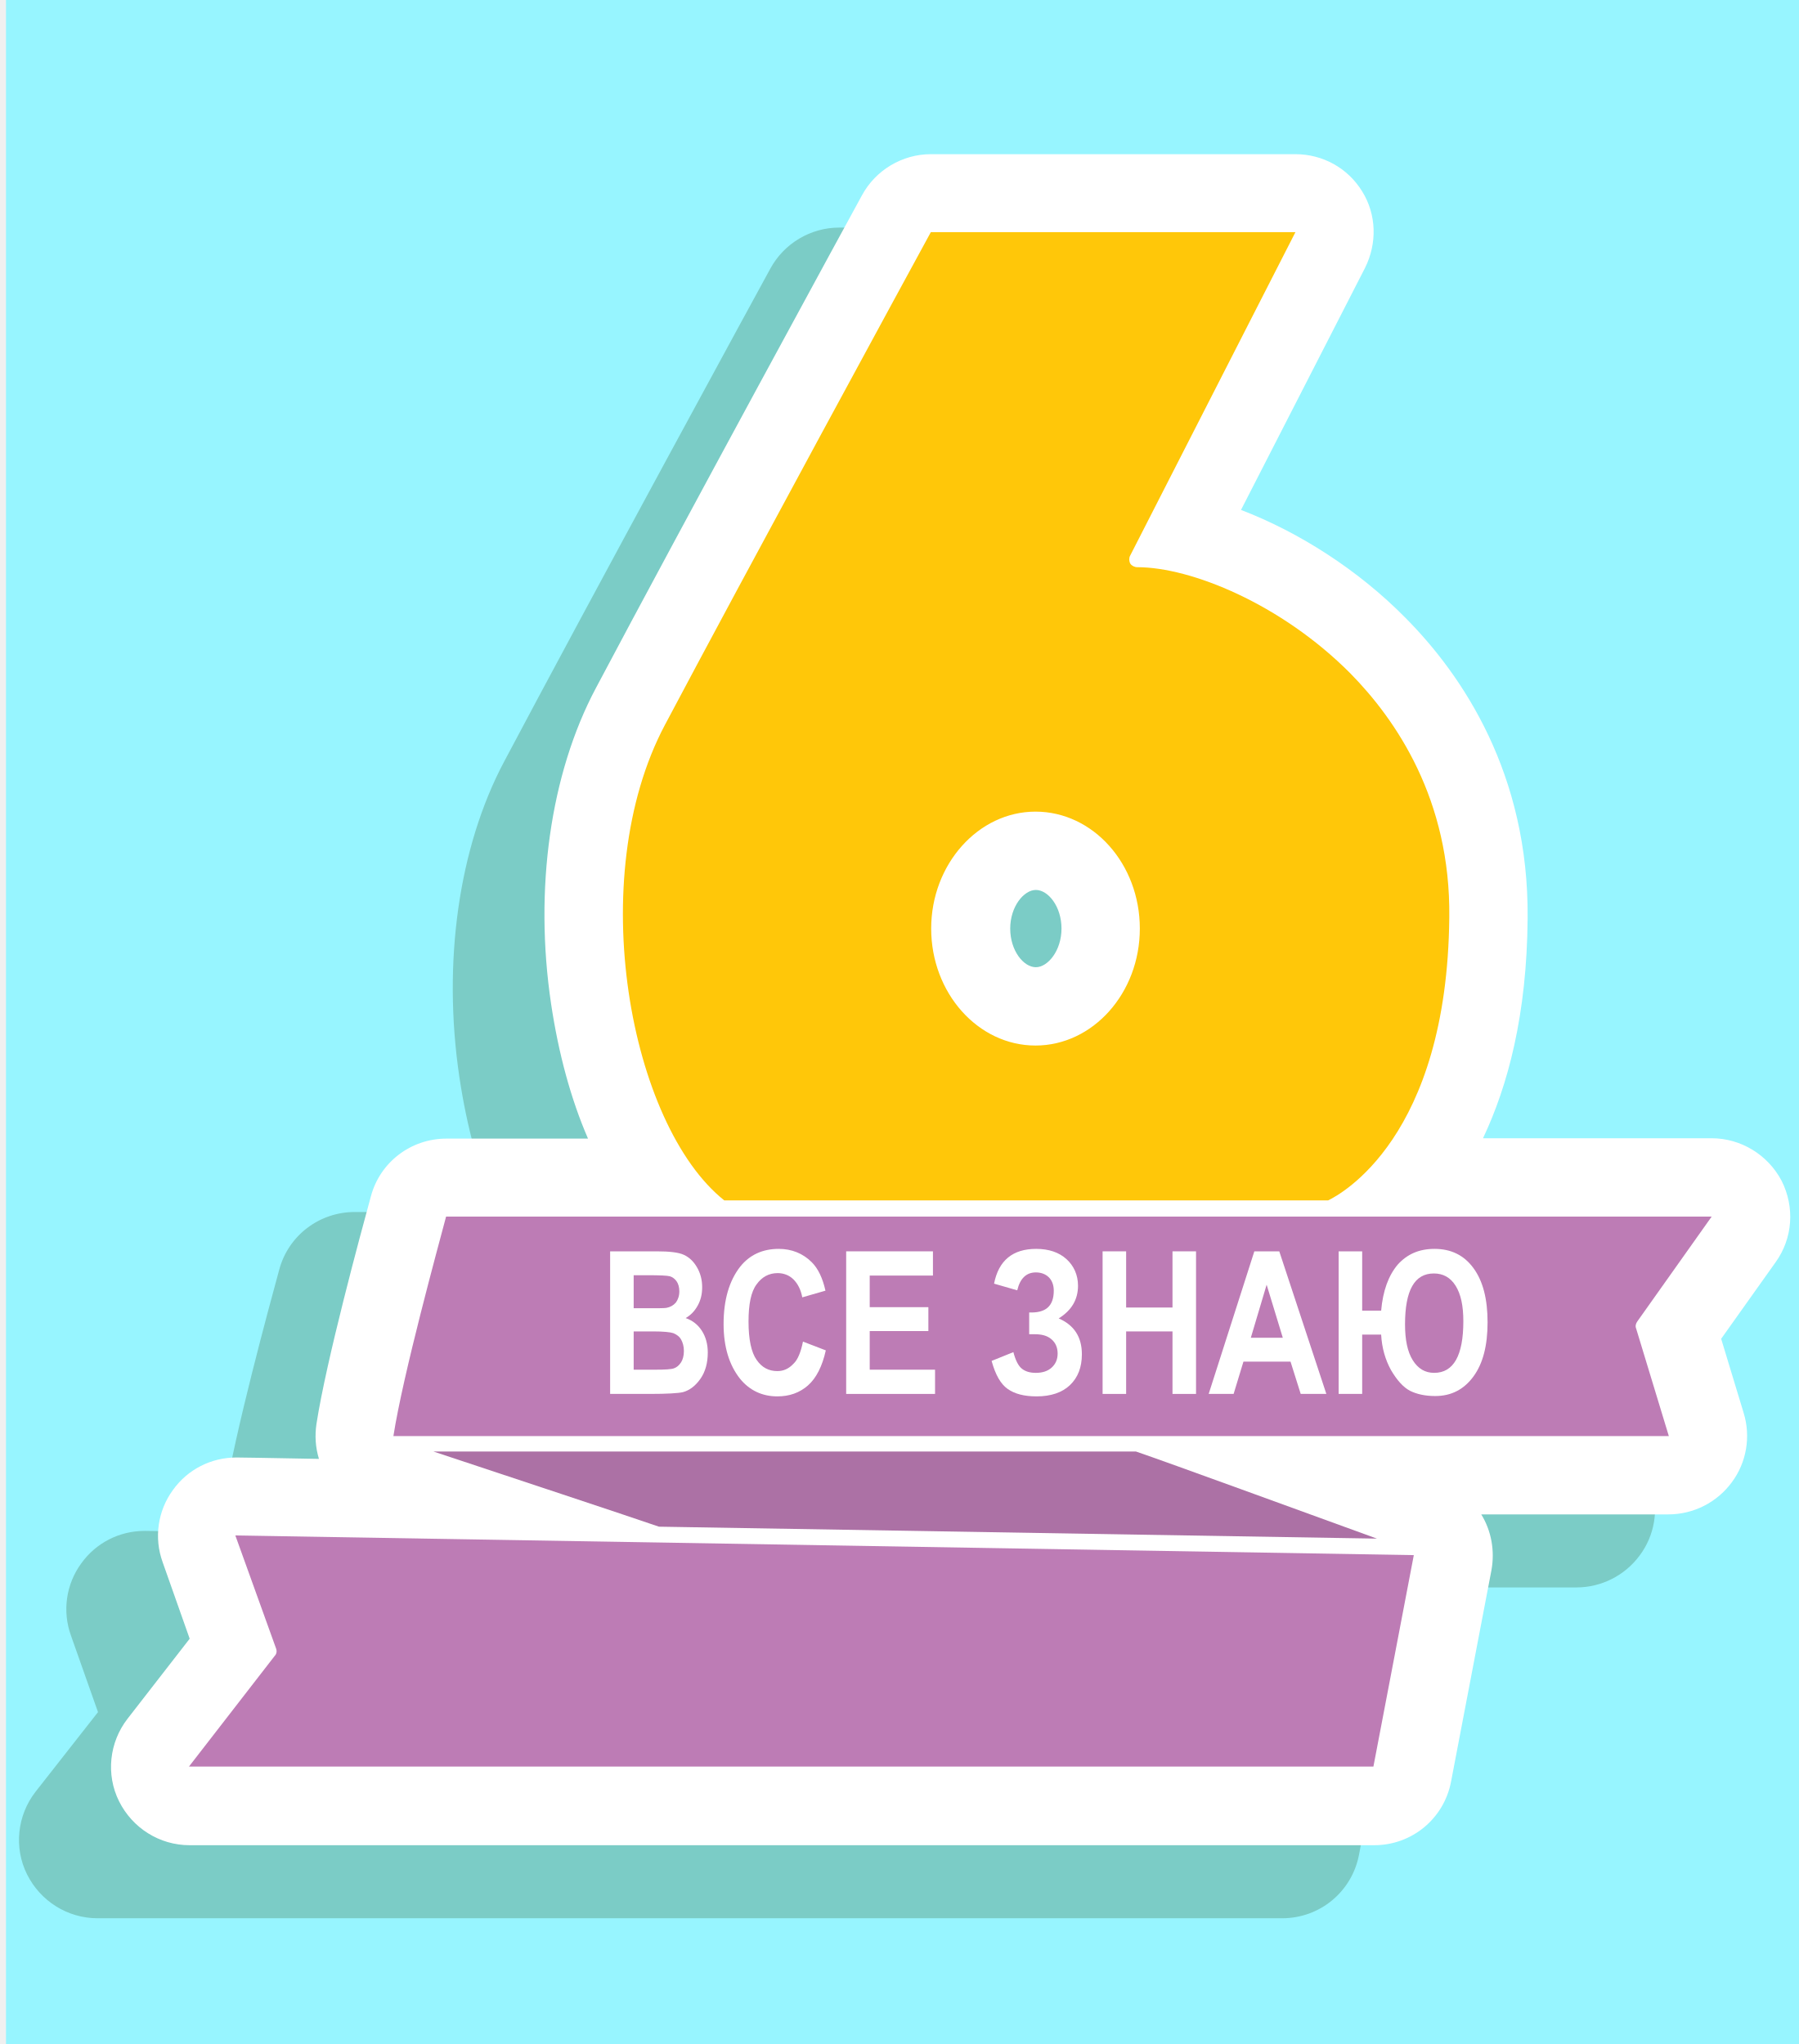
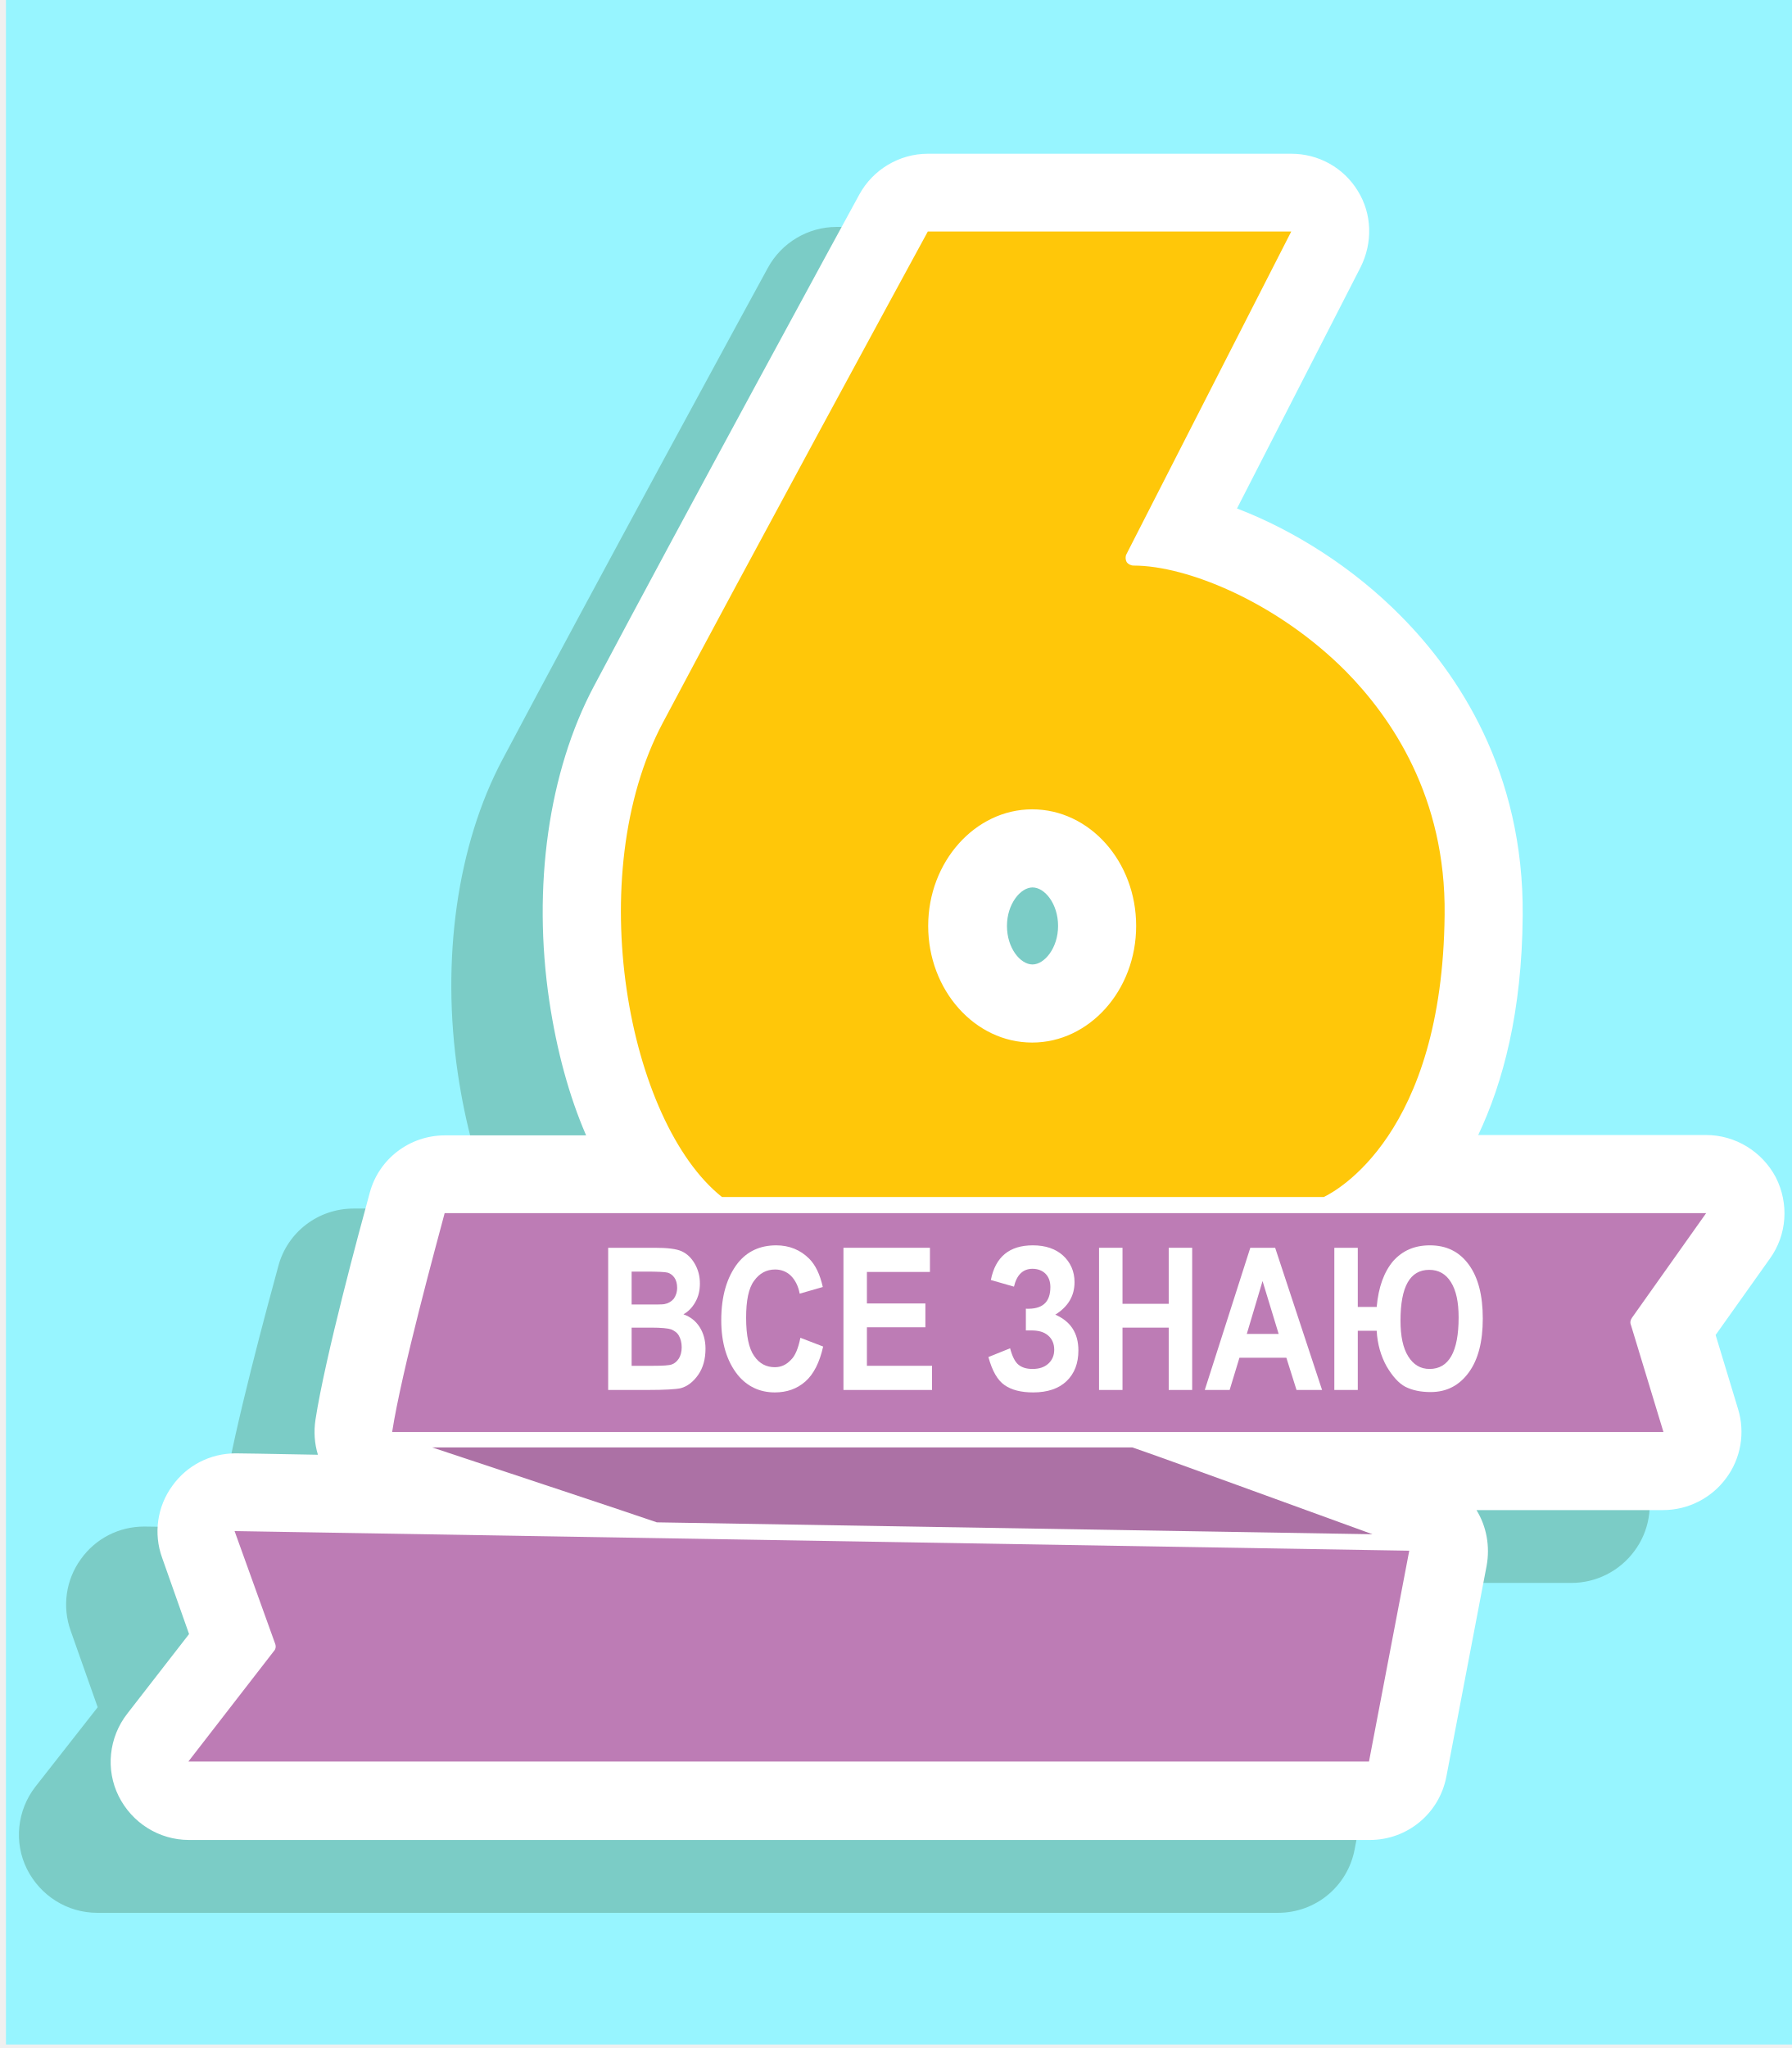
- <svg xmlns="http://www.w3.org/2000/svg" version="1.1" id="Capa_1" x="0px" y="0px" viewBox="0 0 512 582" style="enable-background:new 0 0 512 582;" xml:space="preserve">
+ <svg xmlns="http://www.w3.org/2000/svg" id="Capa_1" x="0px" y="0px" viewBox="0 0 511.6 584.8" width="511.6" height="584.8" style="enable-background:new 0 0 512 582;" xml:space="preserve">
  <style type="text/css">
	.st0{fill:#97F5FF;}
	.st1{fill:#7BCCC6;}
	.st2{fill:#FFFFFF;}
	.st3{fill:#BD7CB5;}
	.st4{fill:#AC71A5;}
	.st5{fill:#FFC709;}
</style>
  <g id="Background">
    <rect x="1.7" y="-1" class="st0" width="511.6" height="584.8" />
  </g>
  <g>
    <path class="st1" d="M461.2,345h-65.1c7.1-15,12.5-35.2,12.7-62.6c0.4-41.2-18.6-69.3-34.8-85.6c-13.4-13.6-30.3-24.4-46.8-30.7   l35.3-68.9c3.5-7,3.3-15.2-0.8-21.8c-4.1-6.7-11.3-10.6-19-10.6H238.9c-8.1,0-15.7,4.5-19.6,11.7c-2.1,3.8-51.6,94.7-75.8,140.4   c-12.9,24.3-17.6,57.1-12.7,89.9c2.1,14,5.6,27,10.5,38.3H101c-10.1,0-18.9,6.7-21.5,16.4c-2.9,10.6-12.7,46.7-15.5,64.8   c-0.5,3.4-0.3,6.7,0.7,10c-14.7-0.3-23.4-0.4-23.5-0.4c-7.2,0-13.9,3.4-18.1,9.3c-4.3,5.9-5.4,13.6-2.9,20.5l7.7,21.8l-17.8,22.7   c-5.2,6.7-6.2,15.9-2.4,23.5c3.8,7.6,11.5,12.5,20.1,12.5H365c10.8,0,19.9-7.6,21.9-18.1l11.5-60.2c1-5.5,0-11.2-2.9-15.9h53.3   c7.1,0,13.8-3.4,18-9.1c4.2-5.6,5.5-13,3.4-19.8l-6.4-21.1l15.5-21.8c4.9-6.8,5.5-15.7,1.7-23.2C477.2,349.6,469.6,345,461.2,345z" />
    <path class="st2" d="M487.3,324.1h-65.1c7.1-15,12.5-35.2,12.7-62.6c0.4-41.2-18.6-69.3-34.8-85.6c-13.4-13.6-30.3-24.4-46.8-30.7   l35.3-68.9c3.5-7,3.3-15.2-0.8-21.8c-4.1-6.7-11.3-10.6-19-10.6H265c-8.1,0-15.7,4.5-19.6,11.7c-2.1,3.8-51.6,94.7-75.8,140.4   c-12.9,24.3-17.6,57.1-12.7,89.9c2.1,14,5.6,27,10.5,38.3h-40.3c-10.1,0-18.9,6.7-21.5,16.4c-2.9,10.6-12.7,46.7-15.5,64.8   c-0.5,3.4-0.3,6.7,0.7,10c-14.7-0.3-23.4-0.4-23.5-0.4c-7.2,0-13.9,3.4-18.1,9.3c-4.3,5.9-5.4,13.6-2.9,20.5l7.7,21.8l-17.7,22.8   c-5.2,6.7-6.2,15.9-2.4,23.5c3.8,7.6,11.5,12.5,20.1,12.5h337.2c10.8,0,19.9-7.6,21.9-18.1l11.5-60.2c1-5.5,0-11.2-2.9-15.9h53.3   c7.1,0,13.8-3.4,18-9.1c4.2-5.6,5.5-13,3.4-19.8l-6.4-21.1l15.5-21.8c4.9-6.8,5.5-15.7,1.7-23.2   C503.3,328.8,495.6,324.1,487.3,324.1z M302.2,264.4c0,6.3-3.9,11-7.3,11c-3.5,0-7.3-4.7-7.3-11c0-6.3,3.9-11,7.3-11   C298.4,253.4,302.2,258.1,302.2,264.4z" />
    <g>
      <path class="st3" d="M487.3,346.4H127c-2.2,8.3-12.3,45.1-15,62.5h363.1l-9.3-30.6c-0.3-0.7-0.1-1.4,0.3-2L487.3,346.4z" />
      <path class="st4" d="M323.4,413.3h-200c20.2,6.7,56.7,18.8,64.2,21.4l204.4,3.4C371.6,430.7,332.5,416.4,323.4,413.3z" />
      <path class="st3" d="M78.6,469.4c0.3,0.8,0.1,1.6-0.4,2.1L53.8,503H391l11.5-60.2L67,437.2L78.6,469.4z" />
      <path class="st5" d="M368.8,66.1H265c-6,11-52.6,96.7-75.7,140.3c-23.2,43.7-10,114,16.9,135.4h171.9c3.5-1.7,33.9-17.8,34.5-80.6    c0.4-33.6-15.2-56.3-28.2-69.5c-19.7-19.8-45.4-30.2-60.6-30.2c-0.8,0-1.6-0.4-2-1c-0.4-0.7-0.4-1.6-0.1-2.2L368.8,66.1z     M324.5,264.4c0,18.4-13.4,33.3-29.7,33.3c-16.4,0-29.7-15-29.7-33.3s13.4-33.3,29.7-33.3C311.2,231.1,324.5,246,324.5,264.4z" />
    </g>
    <g>
      <path class="st2" d="M173.7,356.3H187c3.6,0,6.2,0.3,7.7,1s2.7,1.8,3.7,3.5s1.5,3.6,1.5,5.7c0,2-0.4,3.7-1.3,5.3s-2,2.7-3.4,3.5    c2,0.7,3.5,1.9,4.6,3.6s1.7,3.8,1.7,6.2c0,3-0.7,5.5-2.1,7.5c-1.4,2-3.1,3.3-5,3.8c-1.3,0.3-4.5,0.5-9.4,0.5h-11.3V356.3z     M180.4,363.1v9.4h4.4c2.7,0,4.3,0,4.9-0.1c1.1-0.2,2-0.7,2.7-1.5c0.6-0.8,1-1.9,1-3.2c0-1.2-0.3-2.2-0.8-2.9    c-0.5-0.7-1.2-1.2-1.9-1.4s-2.9-0.3-6.4-0.3H180.4z M180.4,379.2v10.8h6.2c2.7,0,4.5-0.1,5.3-0.4c0.8-0.3,1.4-0.8,2-1.7    c0.5-0.8,0.8-1.9,0.8-3.2c0-1.3-0.3-2.4-0.8-3.3s-1.3-1.4-2.2-1.8c-0.9-0.3-2.8-0.5-5.7-0.5H180.4z" />
      <path class="st2" d="M228.6,382l6.5,2.5c-1,4.5-2.7,7.9-5.1,10c-2.4,2.1-5.3,3.1-8.7,3.1c-4.3,0-7.9-1.7-10.6-5    c-3.1-3.9-4.7-9.1-4.7-15.6c0-6.9,1.6-12.3,4.7-16.3c2.7-3.4,6.4-5.1,11-5.1c3.7,0,6.9,1.3,9.4,3.8c1.8,1.8,3.1,4.5,3.9,8.1    l-6.6,1.9c-0.4-2.2-1.3-3.9-2.5-5.1s-2.8-1.8-4.5-1.8c-2.5,0-4.5,1.1-6,3.2c-1.6,2.1-2.3,5.7-2.3,10.6c0,5.1,0.8,8.8,2.3,10.9    c1.5,2.2,3.5,3.2,5.9,3.2c1.8,0,3.3-0.7,4.6-2.1C227.1,387.2,228,385,228.6,382z" />
      <path class="st2" d="M240.9,396.9v-40.6h24.7v6.9h-18v9h16.7v6.8h-16.7v11h18.6v6.9H240.9z" />
      <path class="st2" d="M294.5,379.9H293v-6.2c4.7,0.2,7-1.8,7-6.2c0-1.6-0.5-2.9-1.4-3.8c-0.9-0.9-2.2-1.4-3.7-1.4    c-2.7,0-4.5,1.7-5.3,5.1l-6.6-1.9c1.3-6.6,5.3-9.9,12-9.9c3.6,0,6.5,1,8.6,2.9s3.3,4.5,3.3,7.6c0,3.9-1.8,7-5.5,9.3    c4.4,1.9,6.6,5.3,6.6,10.2c0,3.7-1.1,6.6-3.4,8.8c-2.2,2.1-5.4,3.2-9.5,3.2c-3.5,0-6.2-0.7-8.2-2.1c-2-1.4-3.5-4-4.6-8l6.2-2.5    c0.6,2.3,1.4,3.9,2.4,4.7s2.3,1.2,4,1.2c1.9,0,3.4-0.5,4.5-1.5s1.7-2.3,1.7-4c0-1.7-0.6-3.1-1.8-4.1S296.6,379.9,294.5,379.9z" />
      <path class="st2" d="M313.9,396.9v-40.6h6.7v16h13.2v-16h6.7v40.6h-6.7v-17.8h-13.2v17.8H313.9z" />
      <path class="st2" d="M377.6,396.9h-7.3l-2.9-9.2H354l-2.8,9.2h-7.1l13-40.6h7.1L377.6,396.9z M365.2,380.9l-4.6-15.1l-4.5,15.1    H365.2z" />
      <path class="st2" d="M387.8,380.1v16.8h-6.7v-40.6h6.7v16.9h5.4c0.5-5.7,2.1-10,4.7-13.1c2.7-3,6.1-4.5,10.5-4.5    c4.7,0,8.4,1.8,11.1,5.5c2.7,3.7,4,8.8,4,15.4s-1.3,11.7-4,15.4c-2.7,3.7-6.3,5.6-10.9,5.6c-2.8,0-5.2-0.5-7.2-1.5    c-1.9-1-3.7-3-5.4-5.9c-1.6-2.9-2.6-6.3-2.8-10.1H387.8z M408.2,362.6c-5.5,0-8.2,4.8-8.2,14.5c0,4.4,0.7,7.8,2.2,10.2    c1.5,2.4,3.5,3.6,6.1,3.6c5.5,0,8.3-4.9,8.3-14.7c0-4.4-0.7-7.7-2.2-10.1S410.8,362.6,408.2,362.6z" />
    </g>
  </g>
</svg>
